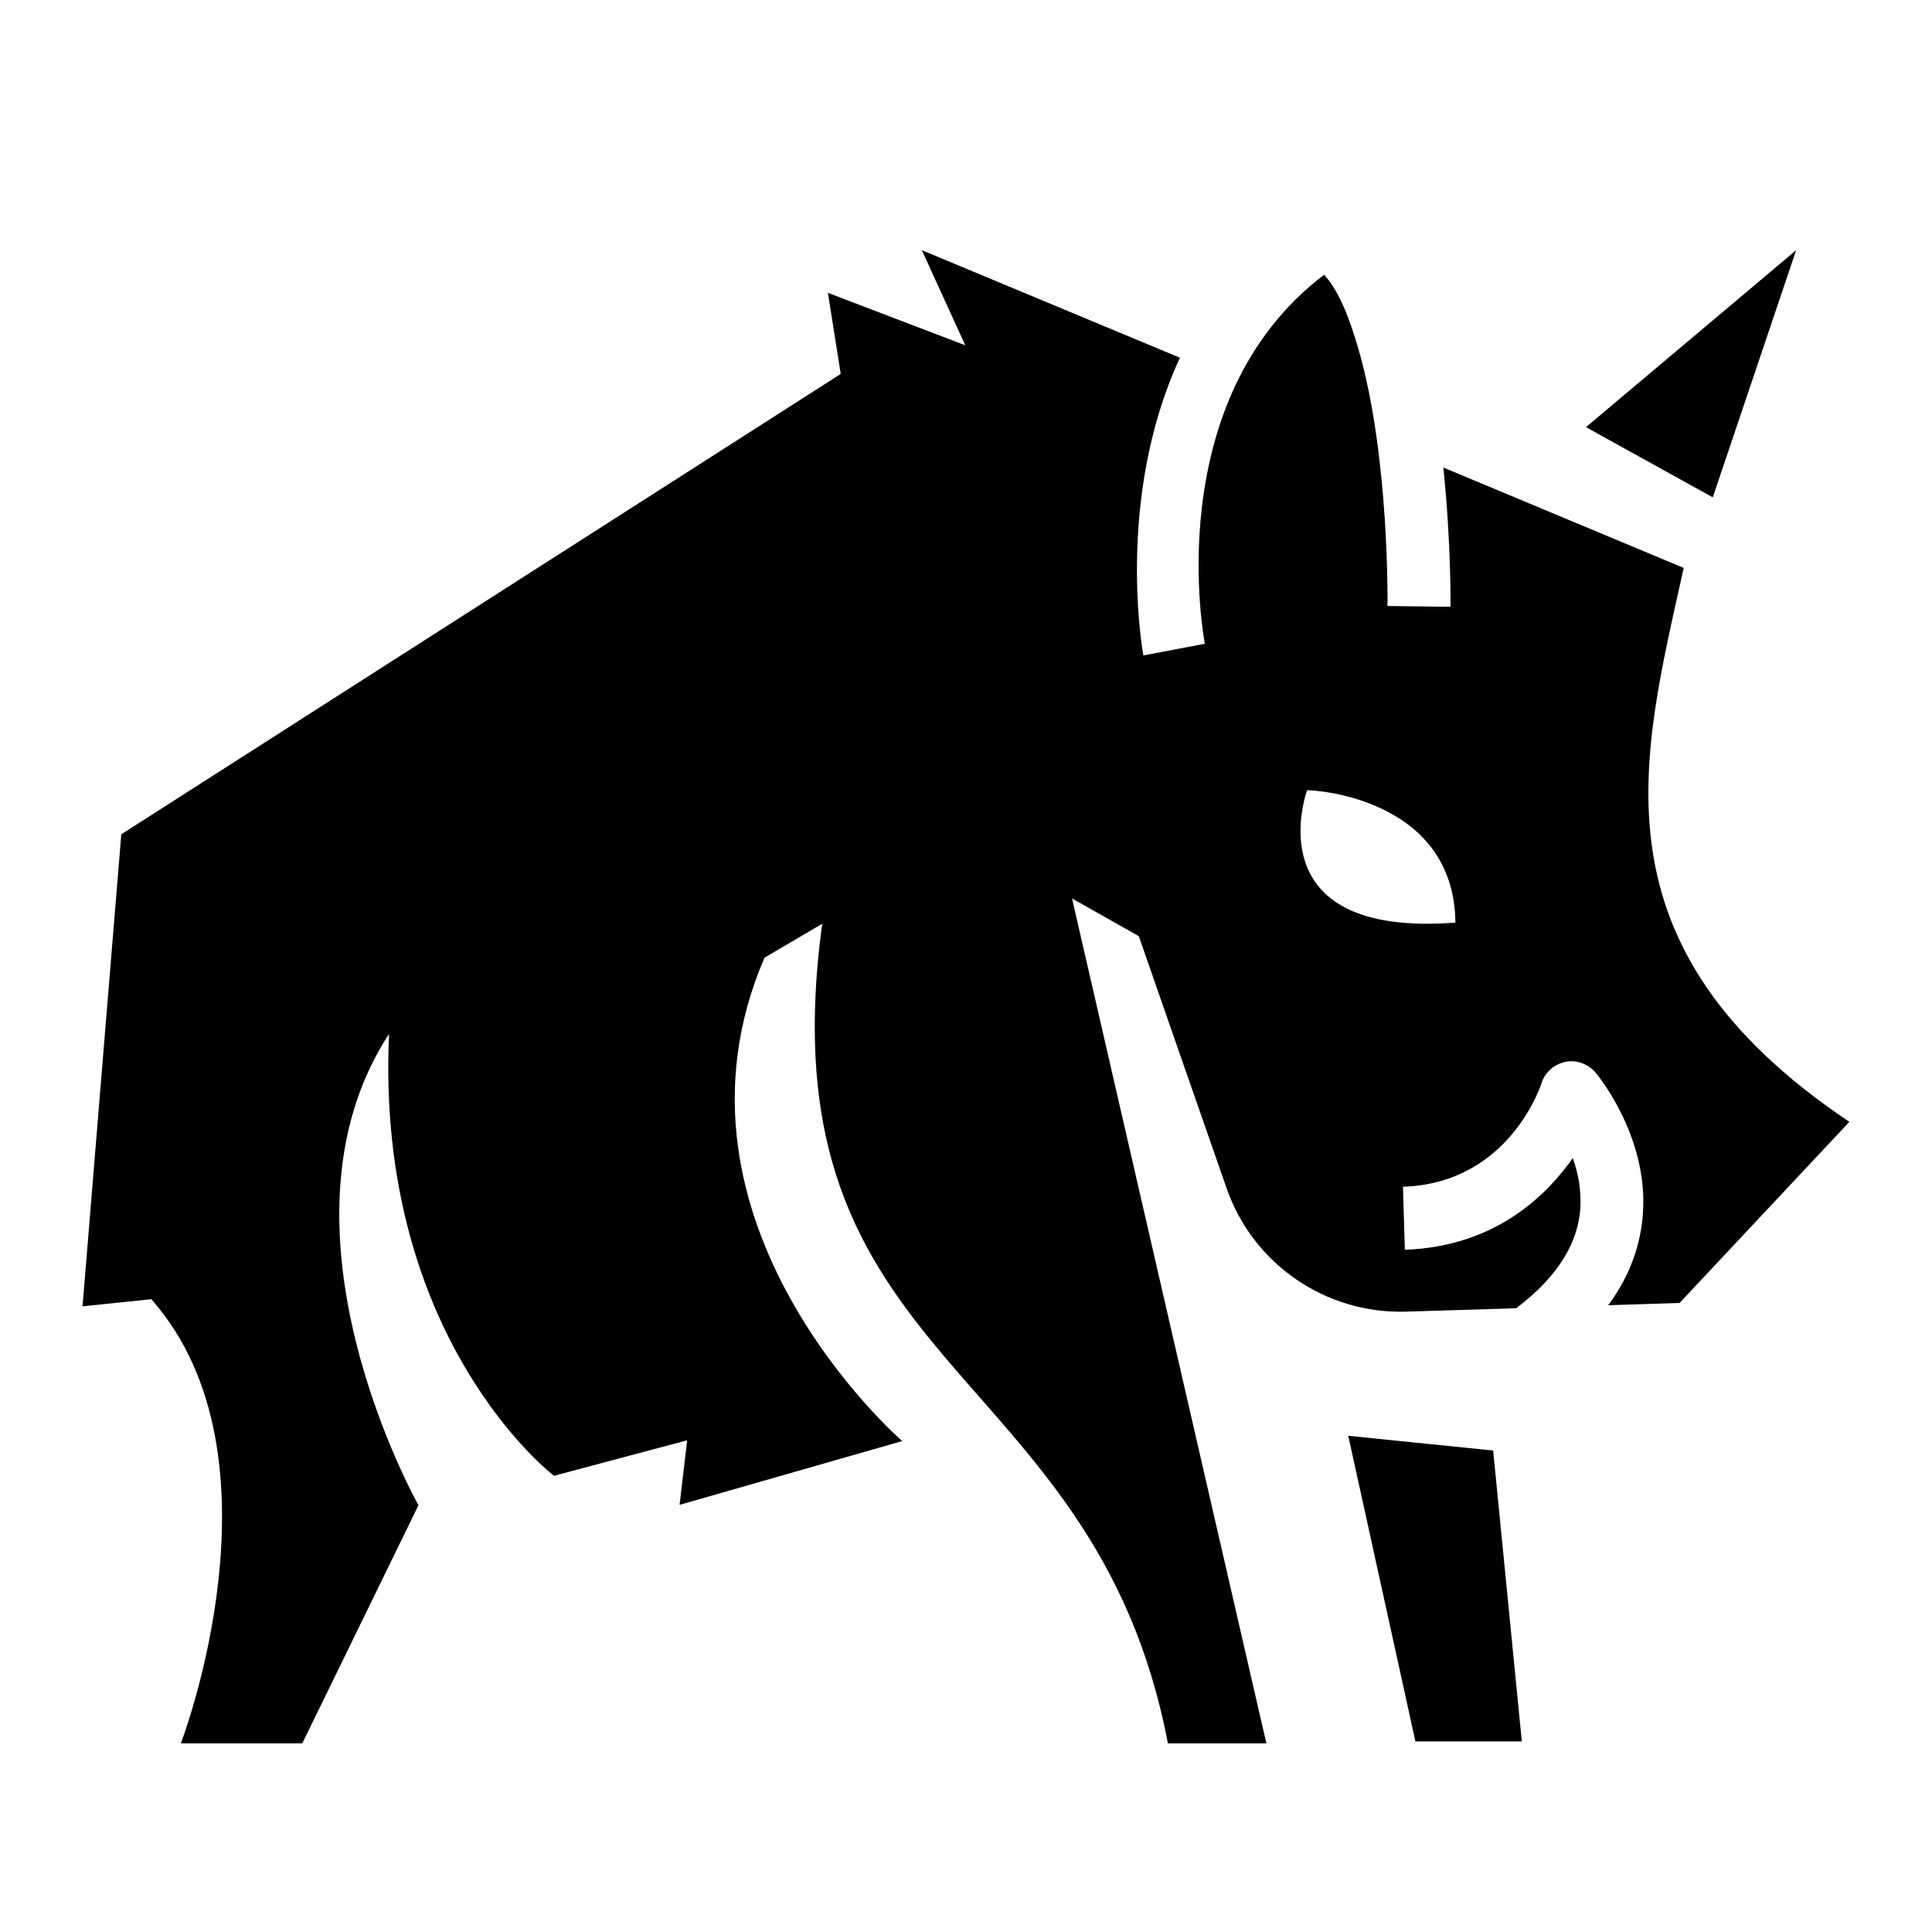
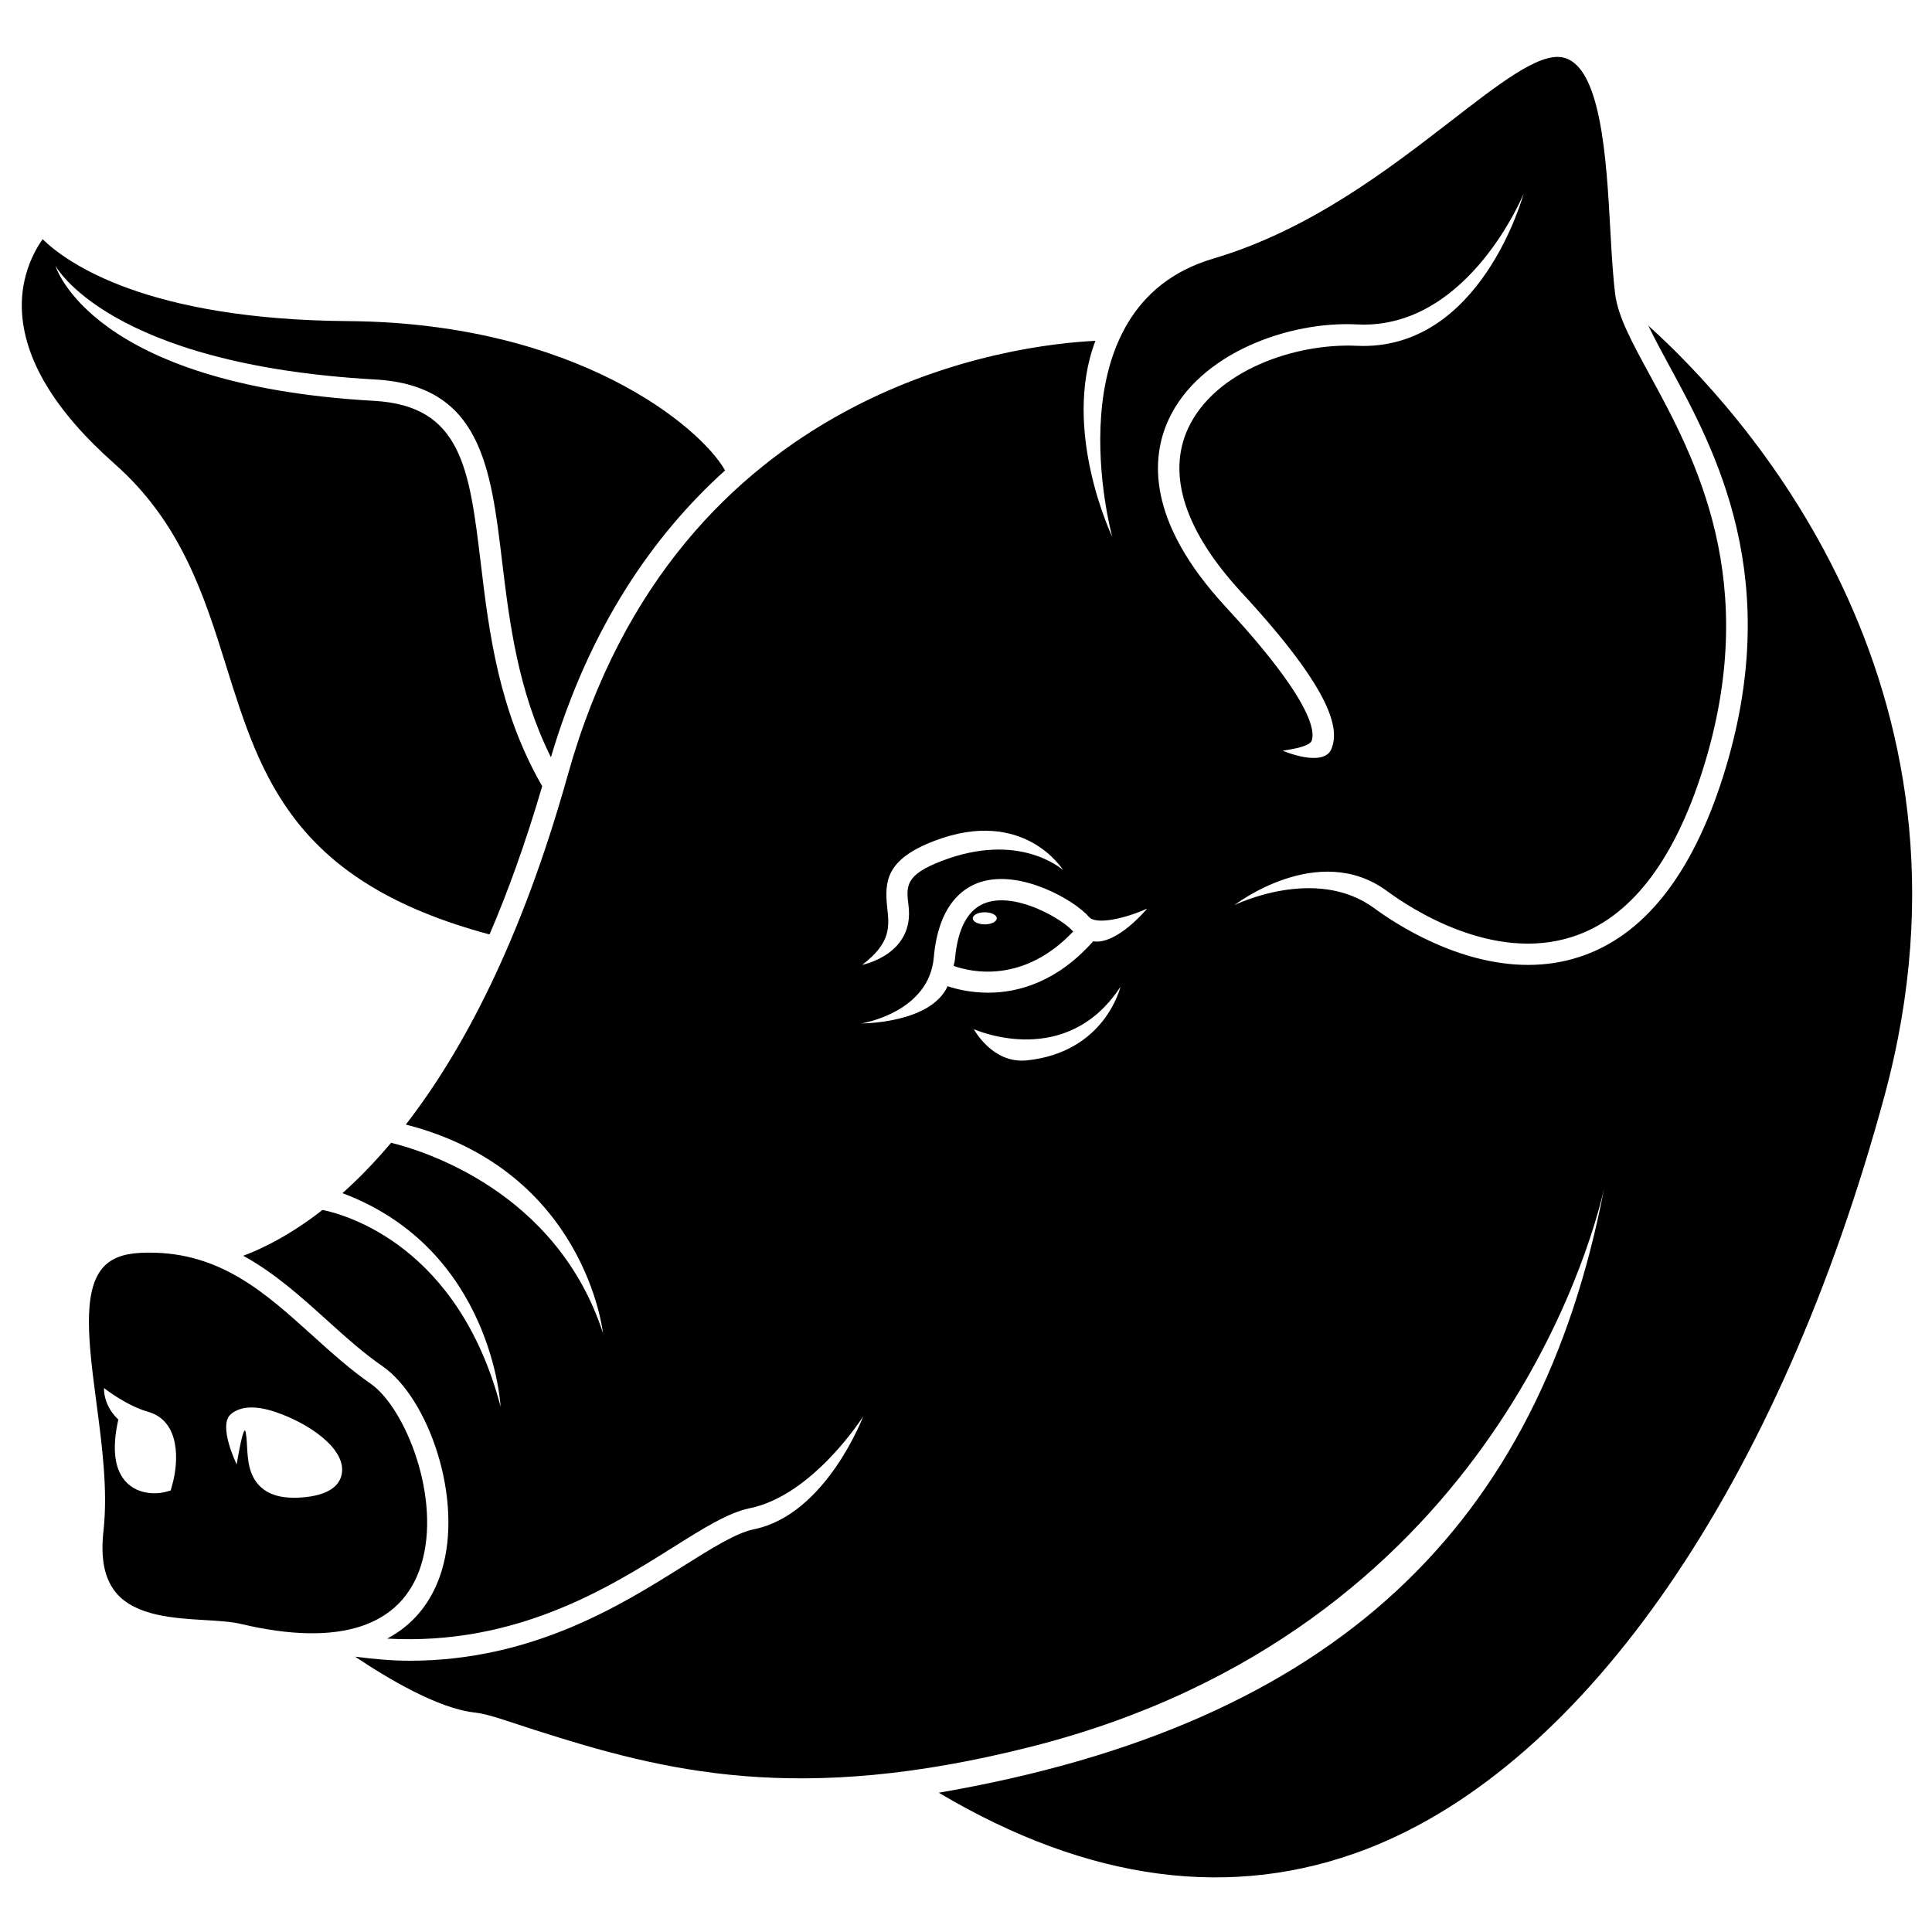
- <svg xmlns="http://www.w3.org/2000/svg" viewBox="0 0 512 512">
-   <path fill="currentColor" d="m244.3 66.3 11.5 25.2-36.4-13.9 3.4 21.5-190.66 122-10.27 125.1 18.23-1.9C77.07 386.1 47.94 462 47.94 462h32.17l30.79-63.1s-41.49-73.4-7.8-124.9c-3.69 81 43.7 117.1 43.7 117.1l35.3-9.4-2 17.1 59-16.9s-66.8-57.8-36.5-128.1l15.3-9c-16.2 119 72 114.5 91.6 217.2h26.1l-51.5-223.9 17.7 10s13.1 37.7 23.3 66.9c7 20 26.2 33.2 47.4 32.6l29.3-.9c11.8-8.9 16.4-18 17-26.4.3-5-.6-9.6-2-13.4-7.5 10.7-21.3 23.5-44.5 24.3l-.5-16.7c28.4-.9 36.7-27.4 36.7-27.4.9-2.9 3.3-5 6.3-5.7 2.9-.6 6 .5 8 2.8 0 0 14 16.4 12.6 37.2-.5 7.7-3 16.1-9.2 24.5l18.9-.6 45-48c-69.5-46.6-55-96.4-43.9-146.8l-63.7-26.6c2.1 20.1 1.9 36.9 1.9 36.9l-16.7-.2s.6-39.5-7.7-68.1c-2.3-7.9-5-15.2-9.1-19.7-44.2 33.7-31.6 97.8-31.6 97.8l-16.3 3.1s-7.7-41.4 9.7-78.9l-68.4-28.5zm231.7 0-55.7 46.9 33.6 18.6L476 66.3zM346.4 209.4s9.7.2 19.5 4.8c9.7 4.5 19.6 13.3 19.8 30.3-53.7 4.1-39.3-35.1-39.3-35.1zm10.9 171.1 17.8 81h28.2l-7.6-77.1-38.4-3.9z" />
+ <svg xmlns="http://www.w3.org/2000/svg" viewBox="3.8 3.8 92.3 92.3">
+   <path fill="currentColor" d="m9.281 25.965c3.188 2.82 4.281 6.312 5.336 9.688 1.652 5.297 3.234 10.293 12.57 12.789 0.887-2.062 1.734-4.41 2.516-7.082-2.074-3.602-2.535-7.32-2.93-10.613-0.547-4.555-0.91-7.562-5.109-7.797-13.57-0.762-15.219-6.461-15.219-6.461s2.488 4.723 15.281 5.441c5.051 0.285 5.523 4.184 6.062 8.695 0.352 2.922 0.758 6.195 2.332 9.352 1.852-6.25 4.914-10.633 8.32-13.703-1.168-2.07-7.082-7.047-17.996-7.133-9.641-0.07-13.43-2.769-14.609-3.914-0.41 0.586-1.039 1.746-0.992 3.336 0.078 2.379 1.57 4.867 4.438 7.402z" />
+   <path fill="currentColor" d="m82.547 19.355c0.266 0.559 0.602 1.18 0.977 1.875 2.223 4.082 5.582 10.254 2.59 19.684-1.5 4.719-3.809 7.613-6.867 8.605-0.82 0.266-1.641 0.379-2.441 0.379-3.371 0-6.359-1.98-7.344-2.703-2.793-2.062-6.656-0.172-6.691-0.152 0 0 4.008-3.102 7.301-0.668 1.113 0.82 5.047 3.418 8.859 2.176 2.727-0.883 4.812-3.555 6.207-7.941 2.859-9.012-0.375-14.953-2.516-18.887-0.848-1.555-1.516-2.781-1.656-3.859-0.109-0.867-0.172-1.941-0.234-3.082-0.184-3.336-0.434-7.906-2.297-8.242-1.133-0.219-3.059 1.297-5.305 3.031-3.008 2.324-6.75 5.219-11.387 6.59-7.789 2.309-4.836 13.18-4.805 13.289 0 0-2.438-5.086-0.805-9.367-3.68 0.172-19.969 2.023-25.203 20.727-2.234 7.988-5.051 13.246-7.742 16.715 8.594 2.199 9.418 9.961 9.418 9.961-2.215-6.812-8.672-8.738-10.121-9.09-0.797 0.945-1.578 1.742-2.324 2.406 7.18 2.695 7.555 10.203 7.555 10.203-2.012-7.648-7.332-9.16-8.508-9.402-1.531 1.195-2.856 1.844-3.789 2.191 1.488 0.812 2.746 1.945 3.981 3.059 0.898 0.812 1.75 1.578 2.676 2.219 2.176 1.508 3.898 6.328 2.812 9.812-0.355 1.137-1.09 2.406-2.59 3.199 6.152 0.344 10.582-2.43 13.629-4.344 1.488-0.934 2.66-1.672 3.688-1.883 3.027-0.617 5.398-4.352 5.422-4.387 0 0-1.766 4.688-5.219 5.391-0.844 0.172-2.004 0.898-3.348 1.742-2.977 1.871-7.227 4.539-13.098 4.539-0.832 0-1.707-0.078-2.606-0.195 1.523 1.023 3.953 2.477 5.711 2.668 0.672 0.074 1.586 0.422 2.867 0.832 6.219 1.992 12.59 3.625 23.734 0.797 21.711-5.508 26.711-23.863 27.352-26.633-3.098 15.992-12.723 25.555-31.781 28.836 7.16 4.25 14.031 5.16 20.445 2.688 10.484-4.043 19.73-17.496 24.738-35.988 5.356-19.781-7.035-32.965-11.285-36.789zm-36.359 27.824c-0.137-1.273-0.062-2.316 2.231-3.199 4.309-1.656 6.172 1.391 6.172 1.391-0.086-0.074-2.117-1.855-5.805-0.438-1.742 0.668-1.699 1.191-1.582 2.133 0.297 2.344-2.211 2.828-2.211 2.828 1.375-1.047 1.293-1.824 1.195-2.715zm6.652 7.281c-1.633 0.164-2.516-1.492-2.516-1.492 0.18 0.078 4.438 1.902 7.004-2.023 0 0-0.723 3.133-4.488 3.516zm3.184-5.688c-1.734 1.953-3.594 2.453-5.008 2.453-0.848 0-1.539-0.172-1.945-0.309-0.816 1.789-4.113 1.777-4.113 1.777 0.129-0.023 3.227-0.559 3.453-3.152 0.219-2.453 1.332-3.312 2.231-3.602 1.941-0.617 4.512 0.883 5.18 1.664 0.359 0.418 1.848 0.035 2.785-0.398-0.004 0-1.434 1.746-2.582 1.566zm3.613-24.945c1.465-3.148 5.738-4.703 9.016-4.527 0.102 0.004 0.199 0.008 0.297 0.008 5.066 0 7.609-6.18 7.637-6.246 0 0-2.031 7.543-7.981 7.258-2.953-0.133-6.766 1.195-8.043 3.938-1.031 2.219-0.148 4.93 2.555 7.852 4.539 4.906 4.625 6.602 4.297 7.453-0.367 0.945-2.336 0.102-2.336 0.102 0.062-0.02 1.258-0.148 1.383-0.473 0.164-0.414 0.086-1.871-4.094-6.387-3.801-4.106-3.582-7.148-2.731-8.977z" />
+   <path fill="currentColor" d="m23.918 78.57c0.992-3.176-0.754-7.516-2.414-8.668-0.984-0.68-1.898-1.508-2.781-2.305-2.25-2.031-4.375-3.953-7.777-3.953-0.148 0-0.305 0.004-0.457 0.012-0.836 0.043-1.426 0.281-1.805 0.742-0.969 1.16-0.633 3.703-0.281 6.391 0.273 2.07 0.555 4.207 0.34 6.152-0.148 1.328 0.051 2.297 0.609 2.961 0.926 1.102 2.773 1.211 4.258 1.297 0.633 0.039 1.234 0.074 1.699 0.184 4.699 1.113 7.691 0.133 8.609-2.812zm-11.887-3.84-0.078 0.281-0.285 0.074c-0.129 0.031-0.301 0.055-0.492 0.055-0.41 0-0.918-0.109-1.309-0.496-0.594-0.582-0.734-1.602-0.414-3.027-0.547-0.508-0.699-1.141-0.684-1.504 0 0 1.051 0.836 2.102 1.133 1.562 0.441 1.465 2.394 1.16 3.484zm6.062 0.617c-0.086 0.008-0.164 0.008-0.242 0.008-0.688 0-1.211-0.164-1.582-0.504-0.594-0.535-0.633-1.336-0.668-1.977-0.012-0.242-0.031-0.586-0.094-0.742-0.008 0.004-0.016 0.008-0.02 0.012-0.141 0.117-0.379 1.617-0.379 1.617s-0.918-1.871-0.273-2.406c0.461-0.379 1.164-0.414 2.094-0.109 1.672 0.559 3.363 1.766 3.207 2.914-0.062 0.496-0.473 1.105-2.043 1.188z" />
+   <path fill="currentColor" d="m50.945 46.914c-0.875 0.281-1.391 1.195-1.523 2.719-0.008 0.109-0.047 0.203-0.066 0.312 0.797 0.285 3.316 0.891 5.719-1.648-0.012-0.012-0.027-0.016-0.039-0.027-0.441-0.52-2.609-1.832-4.09-1.355zm-0.098 1.047c-0.316 0-0.574-0.129-0.574-0.289s0.258-0.289 0.574-0.289 0.574 0.129 0.574 0.289c0 0.156-0.258 0.289-0.574 0.289z" />
</svg>
